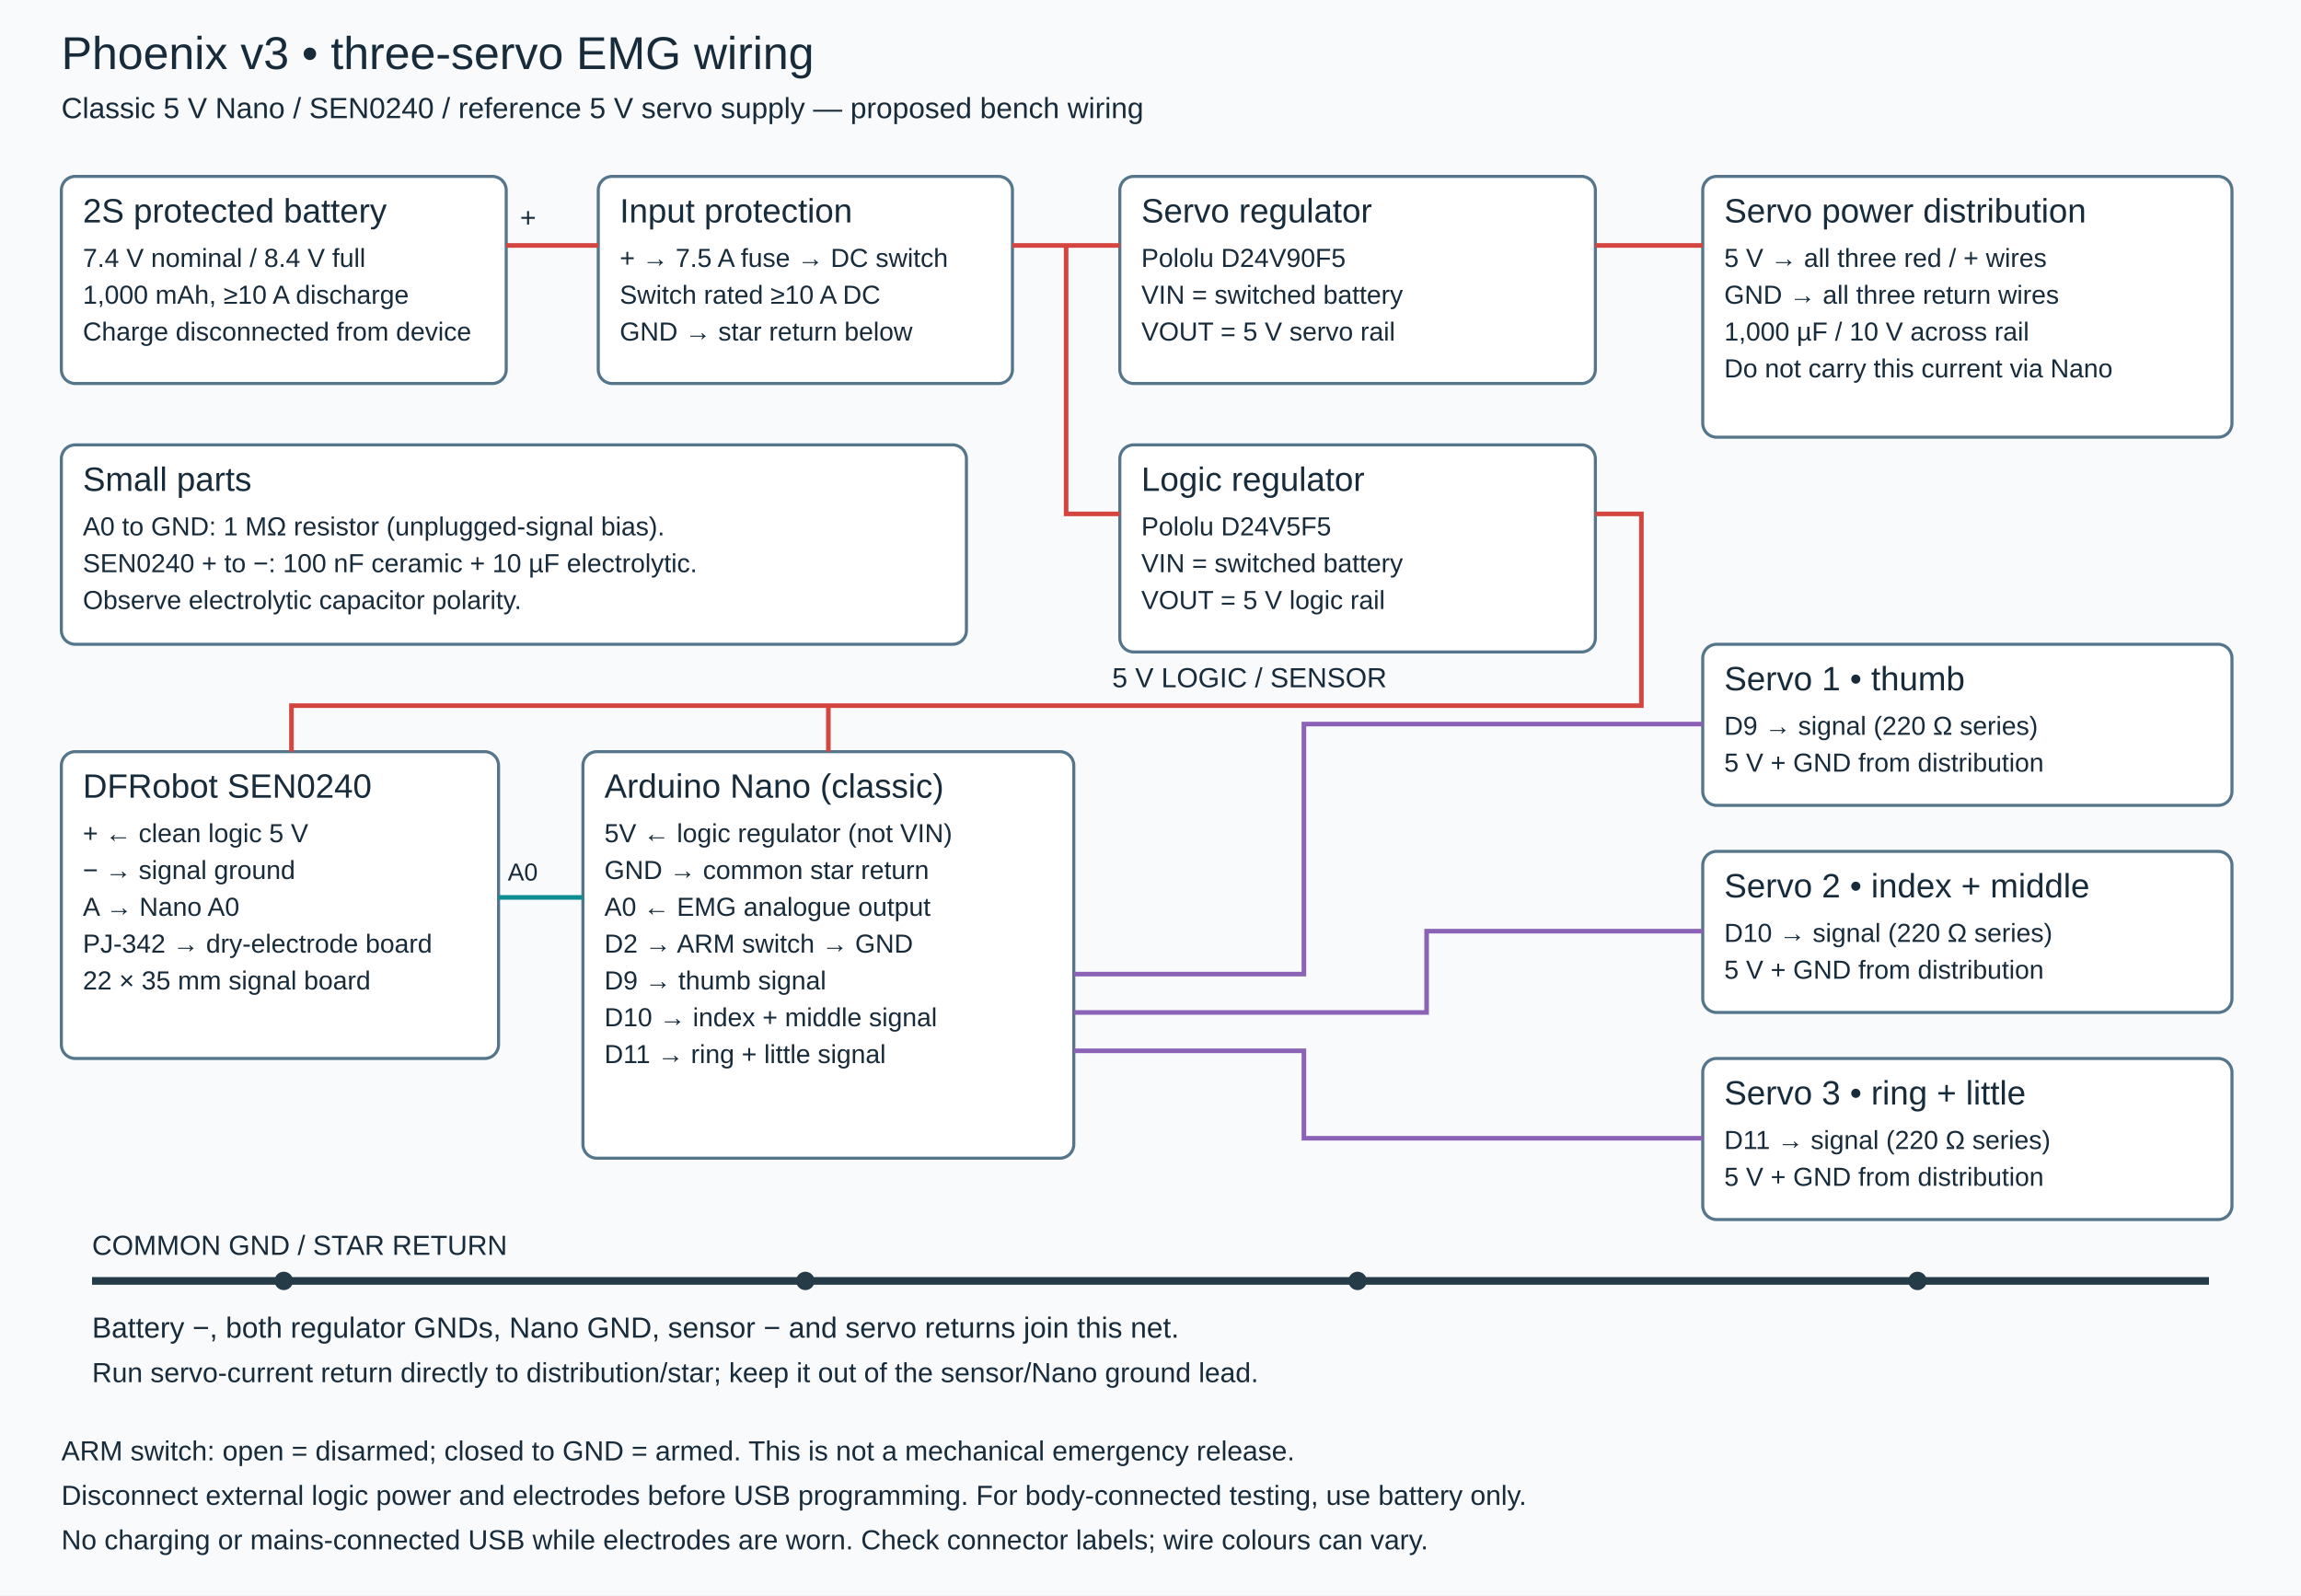
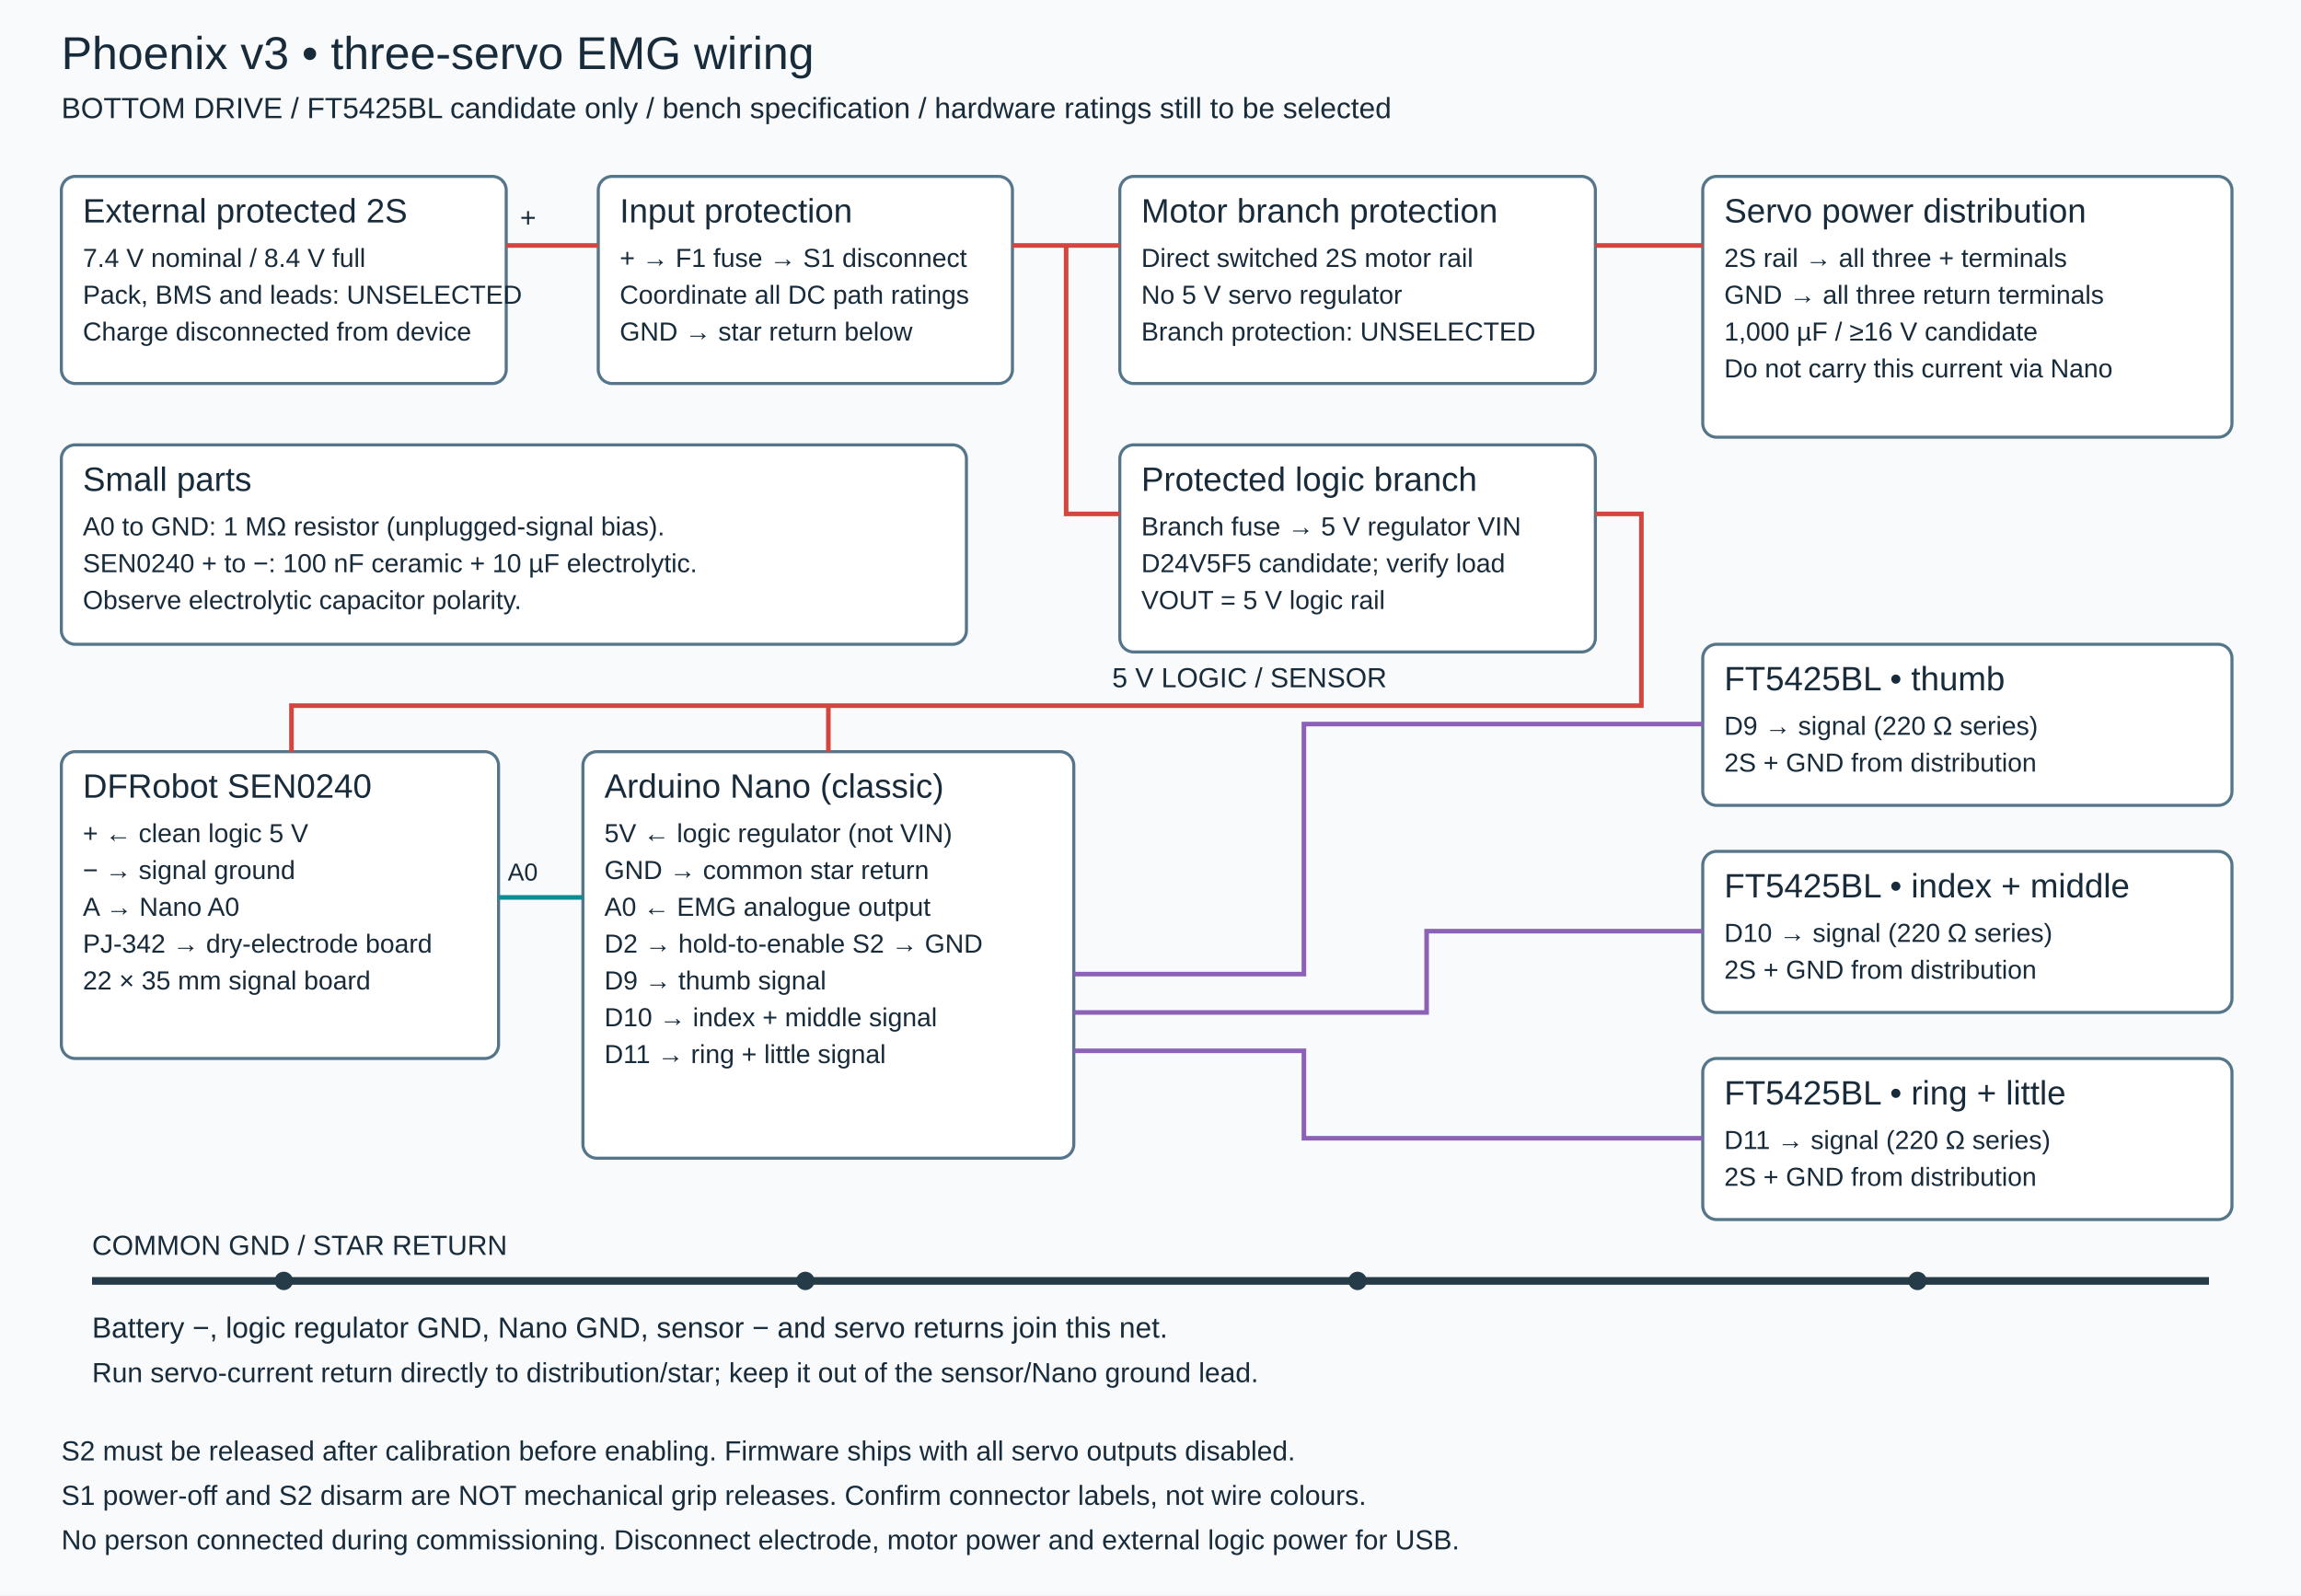
<svg xmlns="http://www.w3.org/2000/svg" width="1500" height="1040" viewBox="0 0 1500 1040">
  <rect width="1500" height="1040" fill="#f8fafc" />
  <style>text{font-family:Arial,sans-serif;fill:#182b3a} .small{font-size:17px}.label{font-size:20px}.title{font-size:30px;font-weight:bold}</style>
  <text x="40" y="45" font-size="30">Phoenix v3 • three-servo EMG wiring</text>
-   <text x="40" y="77" font-size="19">Classic 5 V Nano / SEN0240 / reference 5 V servo supply — proposed bench wiring</text>
+   <text x="40" y="77" font-size="19">BOTTOM DRIVE / FT5425BL candidate only / bench specification / hardware ratings still to be selected</text>
  <rect x="40" y="115" width="290" height="135" rx="9" fill="white" stroke="#54758a" stroke-width="2" />
-   <text x="54" y="145" font-size="22">2S protected battery</text>
+   <text x="54" y="145" font-size="22">External protected 2S</text>
  <text x="54" y="174" font-size="17">7.4 V nominal / 8.4 V full</text>
-   <text x="54" y="198" font-size="17">1,000 mAh, ≥10 A discharge</text>
+   <text x="54" y="198" font-size="17">Pack, BMS and leads: UNSELECTED</text>
  <text x="54" y="222" font-size="17">Charge disconnected from device</text>
  <rect x="390" y="115" width="270" height="135" rx="9" fill="white" stroke="#54758a" stroke-width="2" />
  <text x="404" y="145" font-size="22">Input protection</text>
-   <text x="404" y="174" font-size="17">+ → 7.5 A fuse → DC switch</text>
-   <text x="404" y="198" font-size="17">Switch rated ≥10 A DC</text>
+   <text x="404" y="174" font-size="17">+ → F1 fuse → S1 disconnect</text>
+   <text x="404" y="198" font-size="17">Coordinate all DC path ratings</text>
  <text x="404" y="222" font-size="17">GND → star return below</text>
  <polyline points="330,160 390,160" fill="none" stroke="#d44540" stroke-width="3" />
  <text x="339" y="148" font-size="18">+</text>
  <rect x="730" y="115" width="310" height="135" rx="9" fill="white" stroke="#54758a" stroke-width="2" />
-   <text x="744" y="145" font-size="22">Servo regulator</text>
-   <text x="744" y="174" font-size="17">Pololu D24V90F5</text>
-   <text x="744" y="198" font-size="17">VIN = switched battery</text>
-   <text x="744" y="222" font-size="17">VOUT = 5 V servo rail</text>
+   <text x="744" y="145" font-size="22">Motor branch protection</text>
+   <text x="744" y="174" font-size="17">Direct switched 2S motor rail</text>
+   <text x="744" y="198" font-size="17">No 5 V servo regulator</text>
+   <text x="744" y="222" font-size="17">Branch protection: UNSELECTED</text>
  <rect x="730" y="290" width="310" height="135" rx="9" fill="white" stroke="#54758a" stroke-width="2" />
-   <text x="744" y="320" font-size="22">Logic regulator</text>
-   <text x="744" y="349" font-size="17">Pololu D24V5F5</text>
-   <text x="744" y="373" font-size="17">VIN = switched battery</text>
+   <text x="744" y="320" font-size="22">Protected logic branch</text>
+   <text x="744" y="349" font-size="17">Branch fuse → 5 V regulator VIN</text>
+   <text x="744" y="373" font-size="17">D24V5F5 candidate; verify load</text>
  <text x="744" y="397" font-size="17">VOUT = 5 V logic rail</text>
  <polyline points="660,160 730,160" fill="none" stroke="#d44540" stroke-width="3" />
  <polyline points="695,160 695,335 730,335" fill="none" stroke="#d44540" stroke-width="3" />
  <rect x="1110" y="115" width="345" height="170" rx="9" fill="white" stroke="#54758a" stroke-width="2" />
  <text x="1124" y="145" font-size="22">Servo power distribution</text>
-   <text x="1124" y="174" font-size="17">5 V → all three red / + wires</text>
-   <text x="1124" y="198" font-size="17">GND → all three return wires</text>
-   <text x="1124" y="222" font-size="17">1,000 µF / 10 V across rail</text>
+   <text x="1124" y="174" font-size="17">2S rail → all three + terminals</text>
+   <text x="1124" y="198" font-size="17">GND → all three return terminals</text>
+   <text x="1124" y="222" font-size="17">1,000 µF / ≥16 V candidate</text>
  <text x="1124" y="246" font-size="17">Do not carry this current via Nano</text>
  <polyline points="1040,160 1110,160" fill="none" stroke="#d44540" stroke-width="3" />
  <rect x="380" y="490" width="320" height="265" rx="9" fill="white" stroke="#54758a" stroke-width="2" />
  <text x="394" y="520" font-size="22">Arduino Nano (classic)</text>
  <text x="394" y="549" font-size="17">5V ← logic regulator (not VIN)</text>
  <text x="394" y="573" font-size="17">GND → common star return</text>
  <text x="394" y="597" font-size="17">A0 ← EMG analogue output</text>
-   <text x="394" y="621" font-size="17">D2 → ARM switch → GND</text>
+   <text x="394" y="621" font-size="17">D2 → hold-to-enable S2 → GND</text>
  <text x="394" y="645" font-size="17">D9 → thumb signal</text>
  <text x="394" y="669" font-size="17">D10 → index + middle signal</text>
  <text x="394" y="693" font-size="17">D11 → ring + little signal</text>
  <rect x="40" y="490" width="285" height="200" rx="9" fill="white" stroke="#54758a" stroke-width="2" />
  <text x="54" y="520" font-size="22">DFRobot SEN0240</text>
  <text x="54" y="549" font-size="17">+ ← clean logic 5 V</text>
  <text x="54" y="573" font-size="17">− → signal ground</text>
  <text x="54" y="597" font-size="17">A → Nano A0</text>
  <text x="54" y="621" font-size="17">PJ-342 → dry-electrode board</text>
  <text x="54" y="645" font-size="17">22 × 35 mm signal board</text>
  <polyline points="1040,335 1070,335 1070,460 190,460 190,490" fill="none" stroke="#d44540" stroke-width="3" />
  <polyline points="540,460 540,490" fill="none" stroke="#d44540" stroke-width="3" />
  <text x="725" y="448" font-size="18">5 V LOGIC / SENSOR</text>
  <polyline points="325,585 380,585" fill="none" stroke="#0d8c94" stroke-width="3" />
  <text x="331" y="574" font-size="16">A0</text>
  <rect x="40" y="290" width="590" height="130" rx="9" fill="white" stroke="#54758a" stroke-width="2" />
  <text x="54" y="320" font-size="22">Small parts</text>
  <text x="54" y="349" font-size="17">A0 to GND: 1 MΩ resistor (unplugged-signal bias).</text>
  <text x="54" y="373" font-size="17">SEN0240 + to −: 100 nF ceramic + 10 µF electrolytic.</text>
  <text x="54" y="397" font-size="17">Observe electrolytic capacitor polarity.</text>
  <rect x="1110" y="420" width="345" height="105" rx="9" fill="white" stroke="#54758a" stroke-width="2" />
-   <text x="1124" y="450" font-size="22">Servo 1 • thumb</text>
+   <text x="1124" y="450" font-size="22">FT5425BL • thumb</text>
  <text x="1124" y="479" font-size="17">D9 → signal (220 Ω series)</text>
-   <text x="1124" y="503" font-size="17">5 V + GND from distribution</text>
+   <text x="1124" y="503" font-size="17">2S + GND from distribution</text>
  <rect x="1110" y="555" width="345" height="105" rx="9" fill="white" stroke="#54758a" stroke-width="2" />
-   <text x="1124" y="585" font-size="22">Servo 2 • index + middle</text>
+   <text x="1124" y="585" font-size="22">FT5425BL • index + middle</text>
  <text x="1124" y="614" font-size="17">D10 → signal (220 Ω series)</text>
-   <text x="1124" y="638" font-size="17">5 V + GND from distribution</text>
+   <text x="1124" y="638" font-size="17">2S + GND from distribution</text>
  <rect x="1110" y="690" width="345" height="105" rx="9" fill="white" stroke="#54758a" stroke-width="2" />
-   <text x="1124" y="720" font-size="22">Servo 3 • ring + little</text>
+   <text x="1124" y="720" font-size="22">FT5425BL • ring + little</text>
  <text x="1124" y="749" font-size="17">D11 → signal (220 Ω series)</text>
-   <text x="1124" y="773" font-size="17">5 V + GND from distribution</text>
+   <text x="1124" y="773" font-size="17">2S + GND from distribution</text>
  <polyline points="700,635 850,635 850,472 1110,472" fill="none" stroke="#8b62b5" stroke-width="3" />
  <polyline points="700,660 930,660 930,607 1110,607" fill="none" stroke="#8b62b5" stroke-width="3" />
  <polyline points="700,685 850,685 850,742 1110,742" fill="none" stroke="#8b62b5" stroke-width="3" />
  <polyline points="60,835 1440,835" fill="none" stroke="#263b48" stroke-width="5" />
  <circle cx="185" cy="835" r="6" fill="#263b48" />
  <circle cx="525" cy="835" r="6" fill="#263b48" />
  <circle cx="885" cy="835" r="6" fill="#263b48" />
  <circle cx="1250" cy="835" r="6" fill="#263b48" />
  <text x="60" y="818" font-size="18">COMMON GND / STAR RETURN</text>
-   <text x="60" y="872" font-size="19">Battery −, both regulator GNDs, Nano GND, sensor − and servo returns join this net.</text>
+   <text x="60" y="872" font-size="19">Battery −, logic regulator GND, Nano GND, sensor − and servo returns join this net.</text>
  <text x="60" y="901" font-size="18">Run servo-current return directly to distribution/star; keep it out of the sensor/Nano ground lead.</text>
-   <text x="40" y="952" font-size="18">ARM switch: open = disarmed; closed to GND = armed. This is not a mechanical emergency release.</text>
-   <text x="40" y="981" font-size="18">Disconnect external logic power and electrodes before USB programming. For body-connected testing, use battery only.</text>
-   <text x="40" y="1010" font-size="18">No charging or mains-connected USB while electrodes are worn. Check connector labels; wire colours can vary.</text>
+   <text x="40" y="952" font-size="18">S2 must be released after calibration before enabling. Firmware ships with all servo outputs disabled.</text>
+   <text x="40" y="981" font-size="18">S1 power-off and S2 disarm are NOT mechanical grip releases. Confirm connector labels, not wire colours.</text>
+   <text x="40" y="1010" font-size="18">No person connected during commissioning. Disconnect electrode, motor power and external logic power for USB.</text>
</svg>
